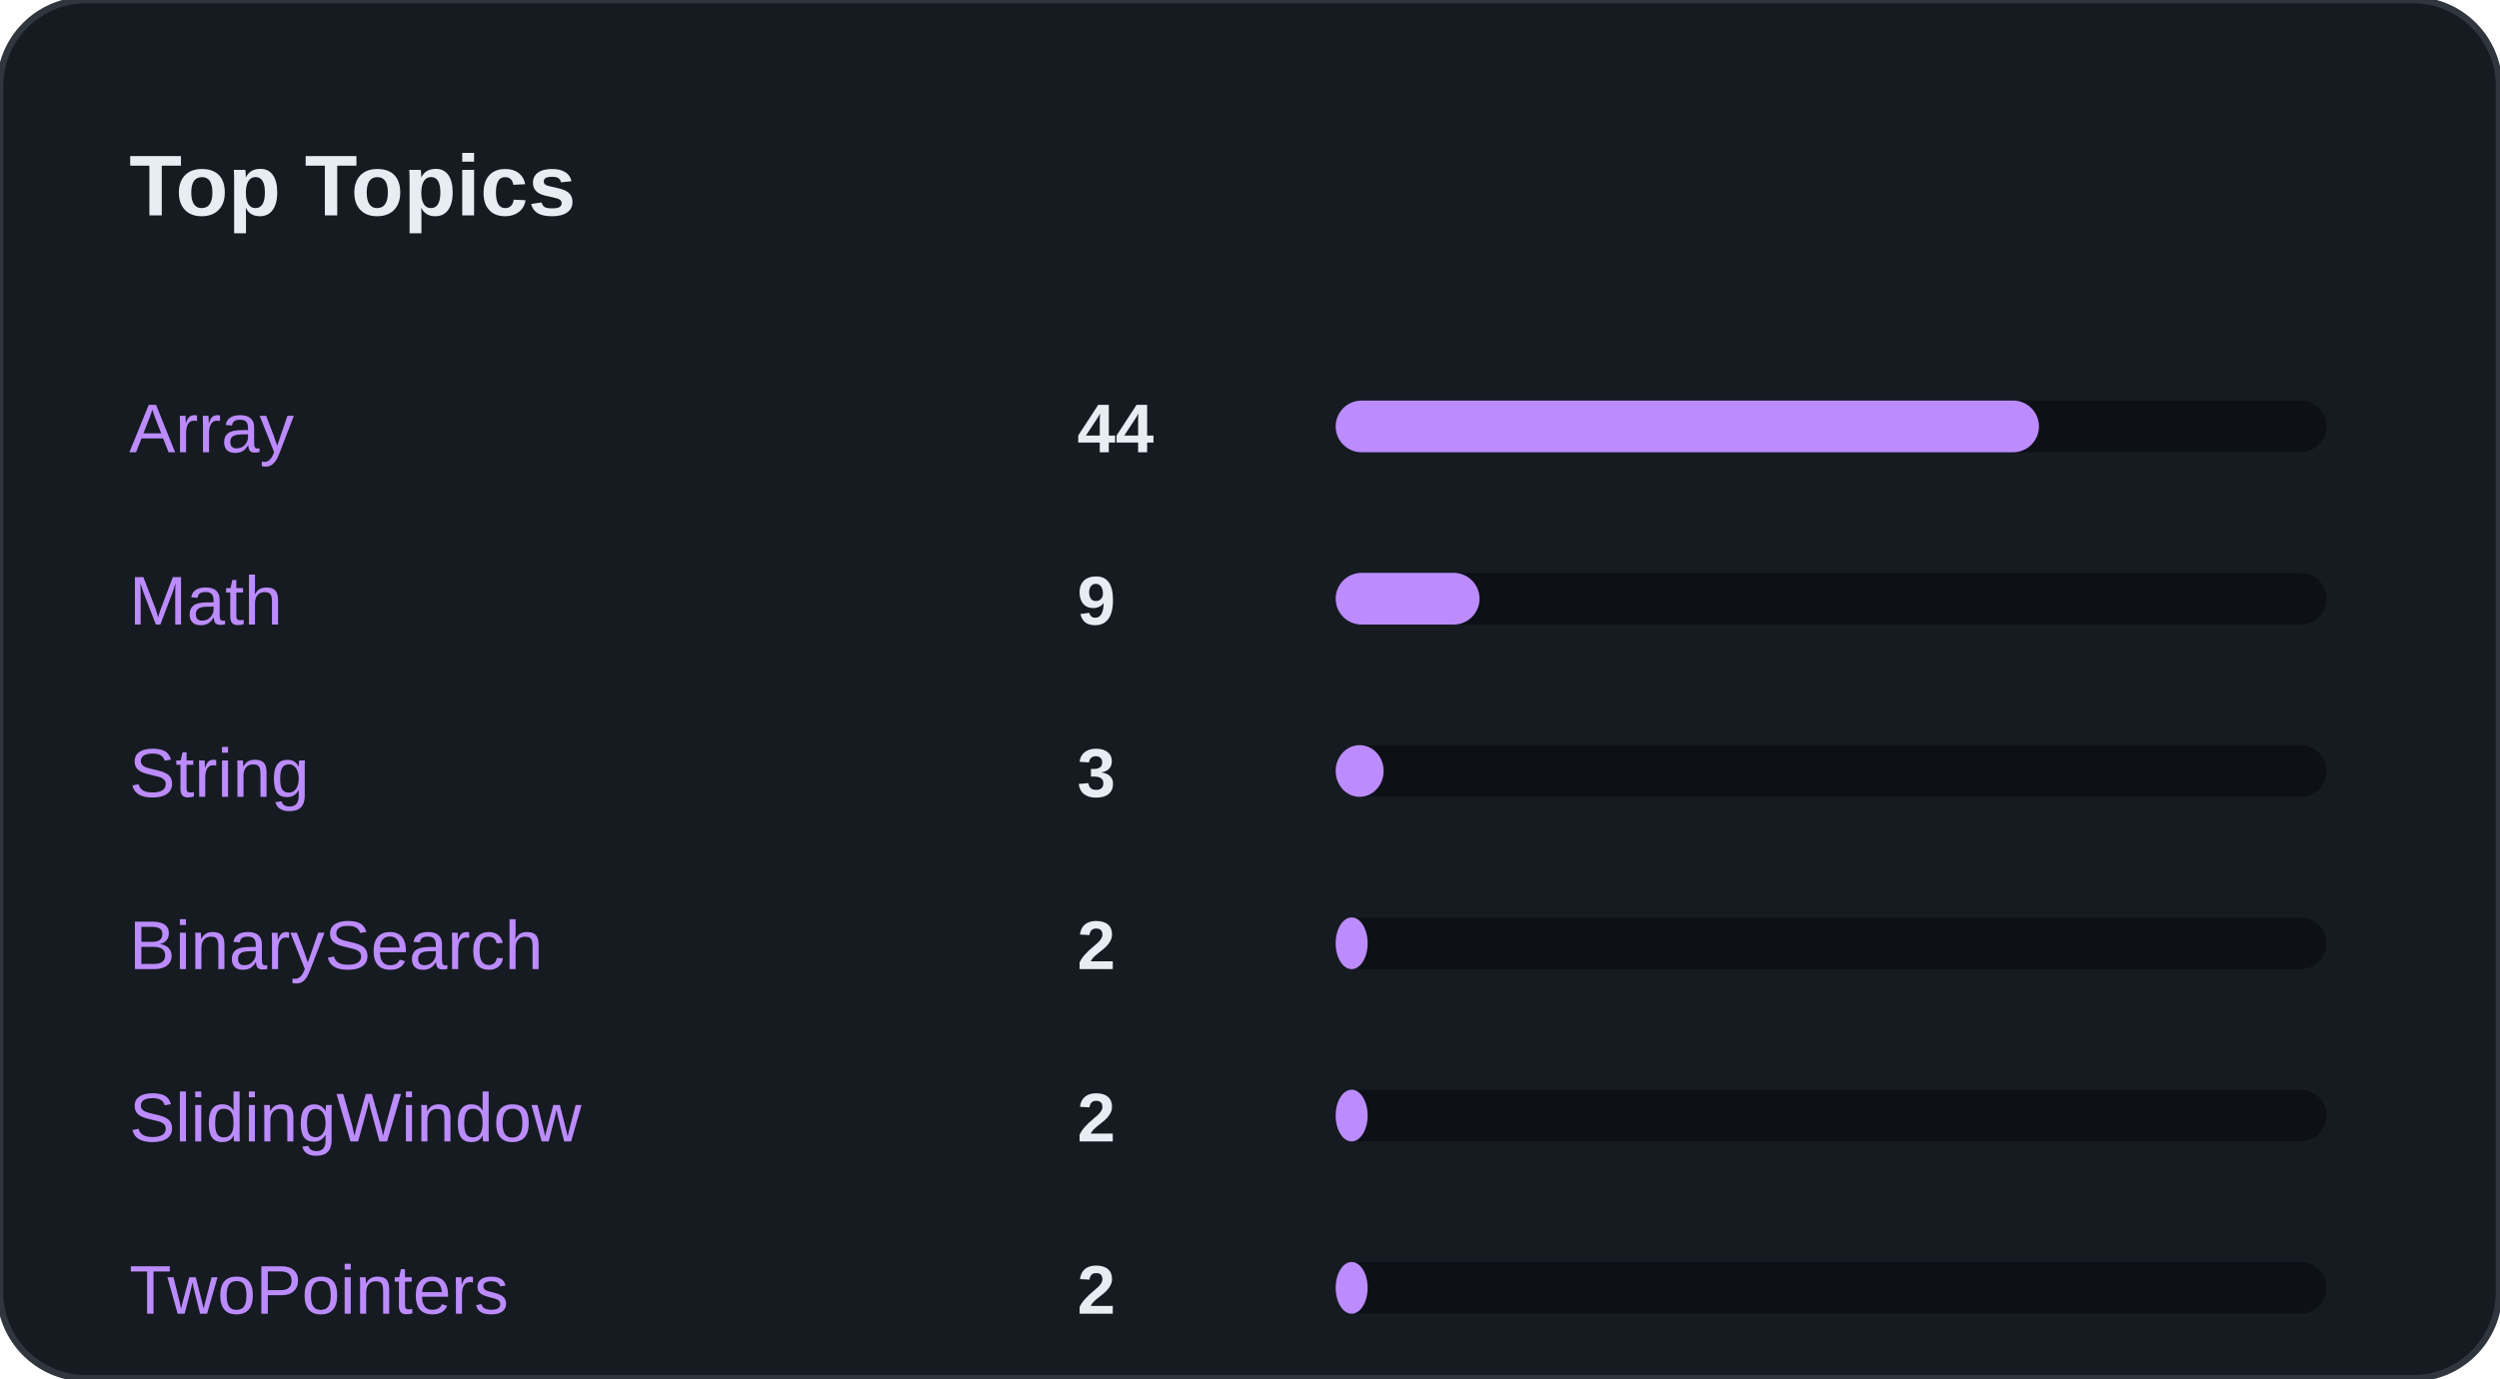
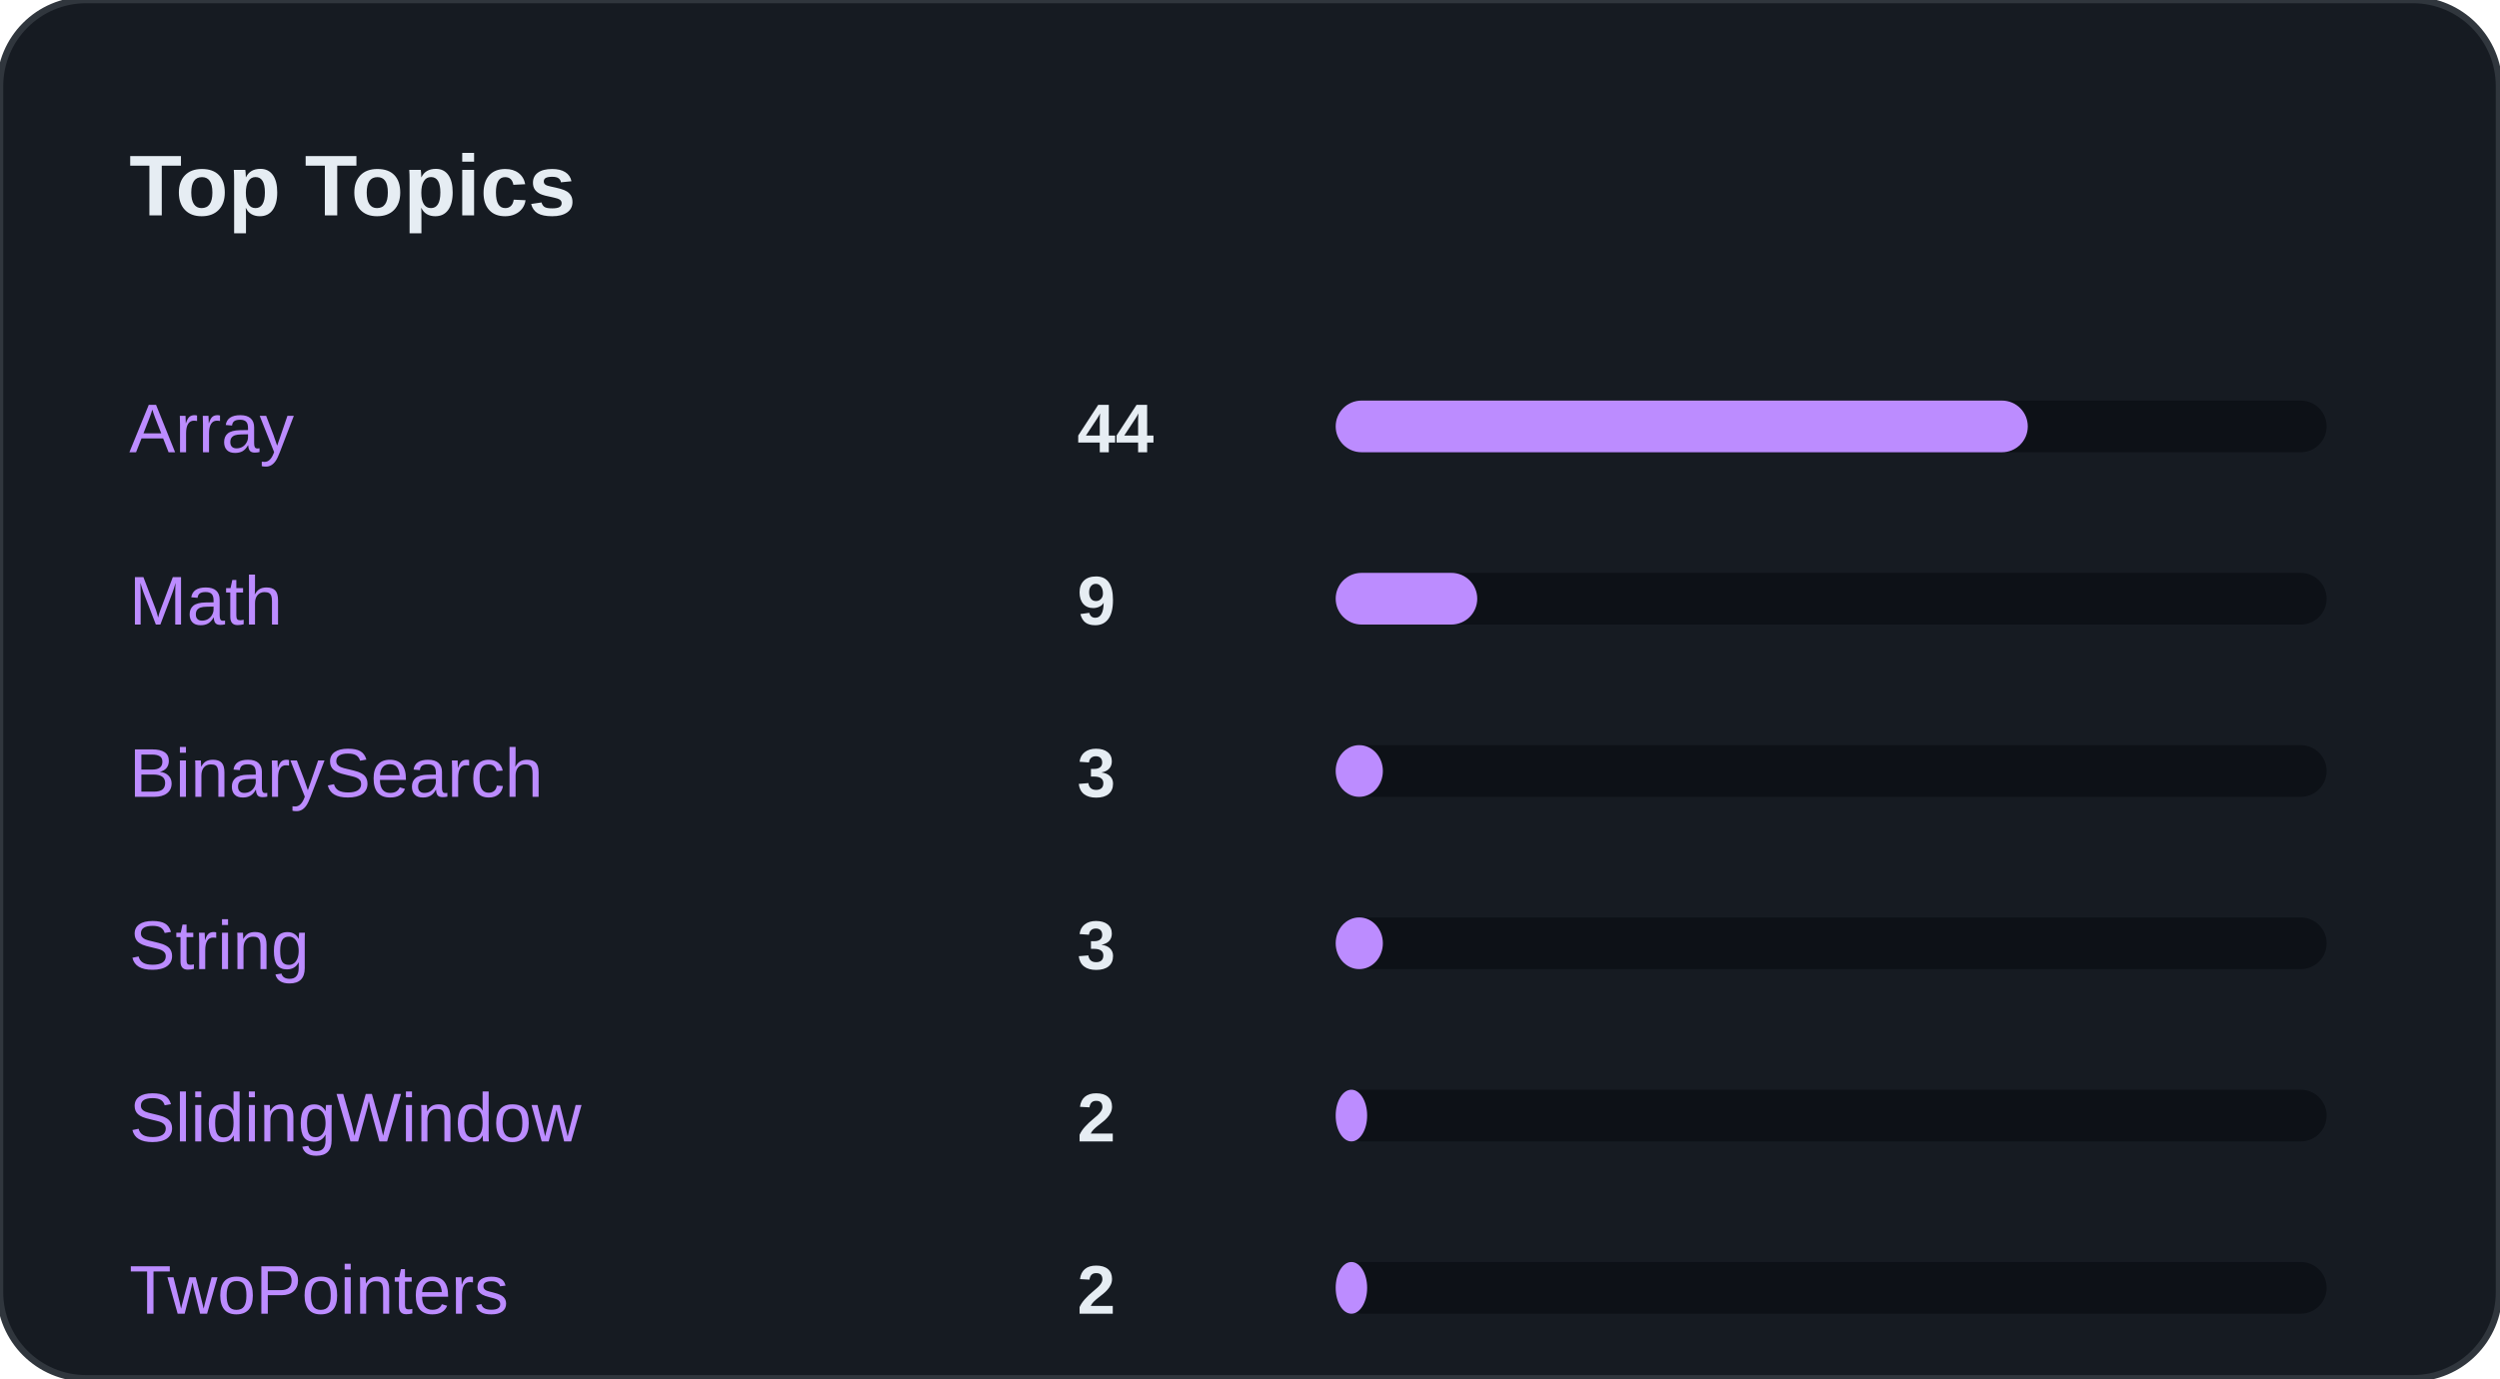
<svg xmlns="http://www.w3.org/2000/svg" width="100%" viewBox="0 0 580 320" preserveAspectRatio="xMidYMid meet">
  <rect width="580" height="320" rx="20" fill="#161B22" stroke="#30363D" stroke-width="1.5" />
  <text x="30" y="50" font-family="Segoe UI, Arial, sans-serif" font-size="20" font-weight="bold" fill="#E6EDF3">Top Topics</text>
  <text x="30" y="105" font-family="Segoe UI, Arial, sans-serif" font-size="16" fill="#BC8CFF">Array</text>
  <text x="250" y="105" font-family="Segoe UI, Arial, sans-serif" font-size="16" font-weight="bold" fill="#E6EDF3">44</text>
  <rect x="310" y="93" width="230" height="12" rx="6" fill="#0D1117" />
-   <rect x="310" y="93" width="163.226" height="12" rx="6" fill="#BC8CFF" />
+   <rect x="310" y="93" width="160.635" height="12" rx="6" fill="#BC8CFF" />
  <text x="30" y="145" font-family="Segoe UI, Arial, sans-serif" font-size="16" fill="#BC8CFF">Math</text>
  <text x="250" y="145" font-family="Segoe UI, Arial, sans-serif" font-size="16" font-weight="bold" fill="#E6EDF3">9</text>
  <rect x="310" y="133" width="230" height="12" rx="6" fill="#0D1117" />
-   <rect x="310" y="133" width="33.387" height="12" rx="6" fill="#BC8CFF" />
-   <text x="30" y="185" font-family="Segoe UI, Arial, sans-serif" font-size="16" fill="#BC8CFF">String</text>
+   <rect x="310" y="133" width="32.857" height="12" rx="6" fill="#BC8CFF" />
+   <text x="30" y="185" font-family="Segoe UI, Arial, sans-serif" font-size="16" fill="#BC8CFF">BinarySearch</text>
  <text x="250" y="185" font-family="Segoe UI, Arial, sans-serif" font-size="16" font-weight="bold" fill="#E6EDF3">3</text>
  <rect x="310" y="173" width="230" height="12" rx="6" fill="#0D1117" />
-   <rect x="310" y="173" width="11.129" height="12" rx="6" fill="#BC8CFF" />
-   <text x="30" y="225" font-family="Segoe UI, Arial, sans-serif" font-size="16" fill="#BC8CFF">BinarySearch</text>
-   <text x="250" y="225" font-family="Segoe UI, Arial, sans-serif" font-size="16" font-weight="bold" fill="#E6EDF3">2</text>
+   <rect x="310" y="173" width="10.952" height="12" rx="6" fill="#BC8CFF" />
+   <text x="30" y="225" font-family="Segoe UI, Arial, sans-serif" font-size="16" fill="#BC8CFF">String</text>
+   <text x="250" y="225" font-family="Segoe UI, Arial, sans-serif" font-size="16" font-weight="bold" fill="#E6EDF3">3</text>
  <rect x="310" y="213" width="230" height="12" rx="6" fill="#0D1117" />
-   <rect x="310" y="213" width="7.419" height="12" rx="6" fill="#BC8CFF" />
+   <rect x="310" y="213" width="10.952" height="12" rx="6" fill="#BC8CFF" />
  <text x="30" y="265" font-family="Segoe UI, Arial, sans-serif" font-size="16" fill="#BC8CFF">SlidingWindow</text>
  <text x="250" y="265" font-family="Segoe UI, Arial, sans-serif" font-size="16" font-weight="bold" fill="#E6EDF3">2</text>
  <rect x="310" y="253" width="230" height="12" rx="6" fill="#0D1117" />
-   <rect x="310" y="253" width="7.419" height="12" rx="6" fill="#BC8CFF" />
+   <rect x="310" y="253" width="7.302" height="12" rx="6" fill="#BC8CFF" />
  <text x="30" y="305" font-family="Segoe UI, Arial, sans-serif" font-size="16" fill="#BC8CFF">TwoPointers</text>
  <text x="250" y="305" font-family="Segoe UI, Arial, sans-serif" font-size="16" font-weight="bold" fill="#E6EDF3">2</text>
  <rect x="310" y="293" width="230" height="12" rx="6" fill="#0D1117" />
-   <rect x="310" y="293" width="7.419" height="12" rx="6" fill="#BC8CFF" />
+   <rect x="310" y="293" width="7.302" height="12" rx="6" fill="#BC8CFF" />
</svg>
